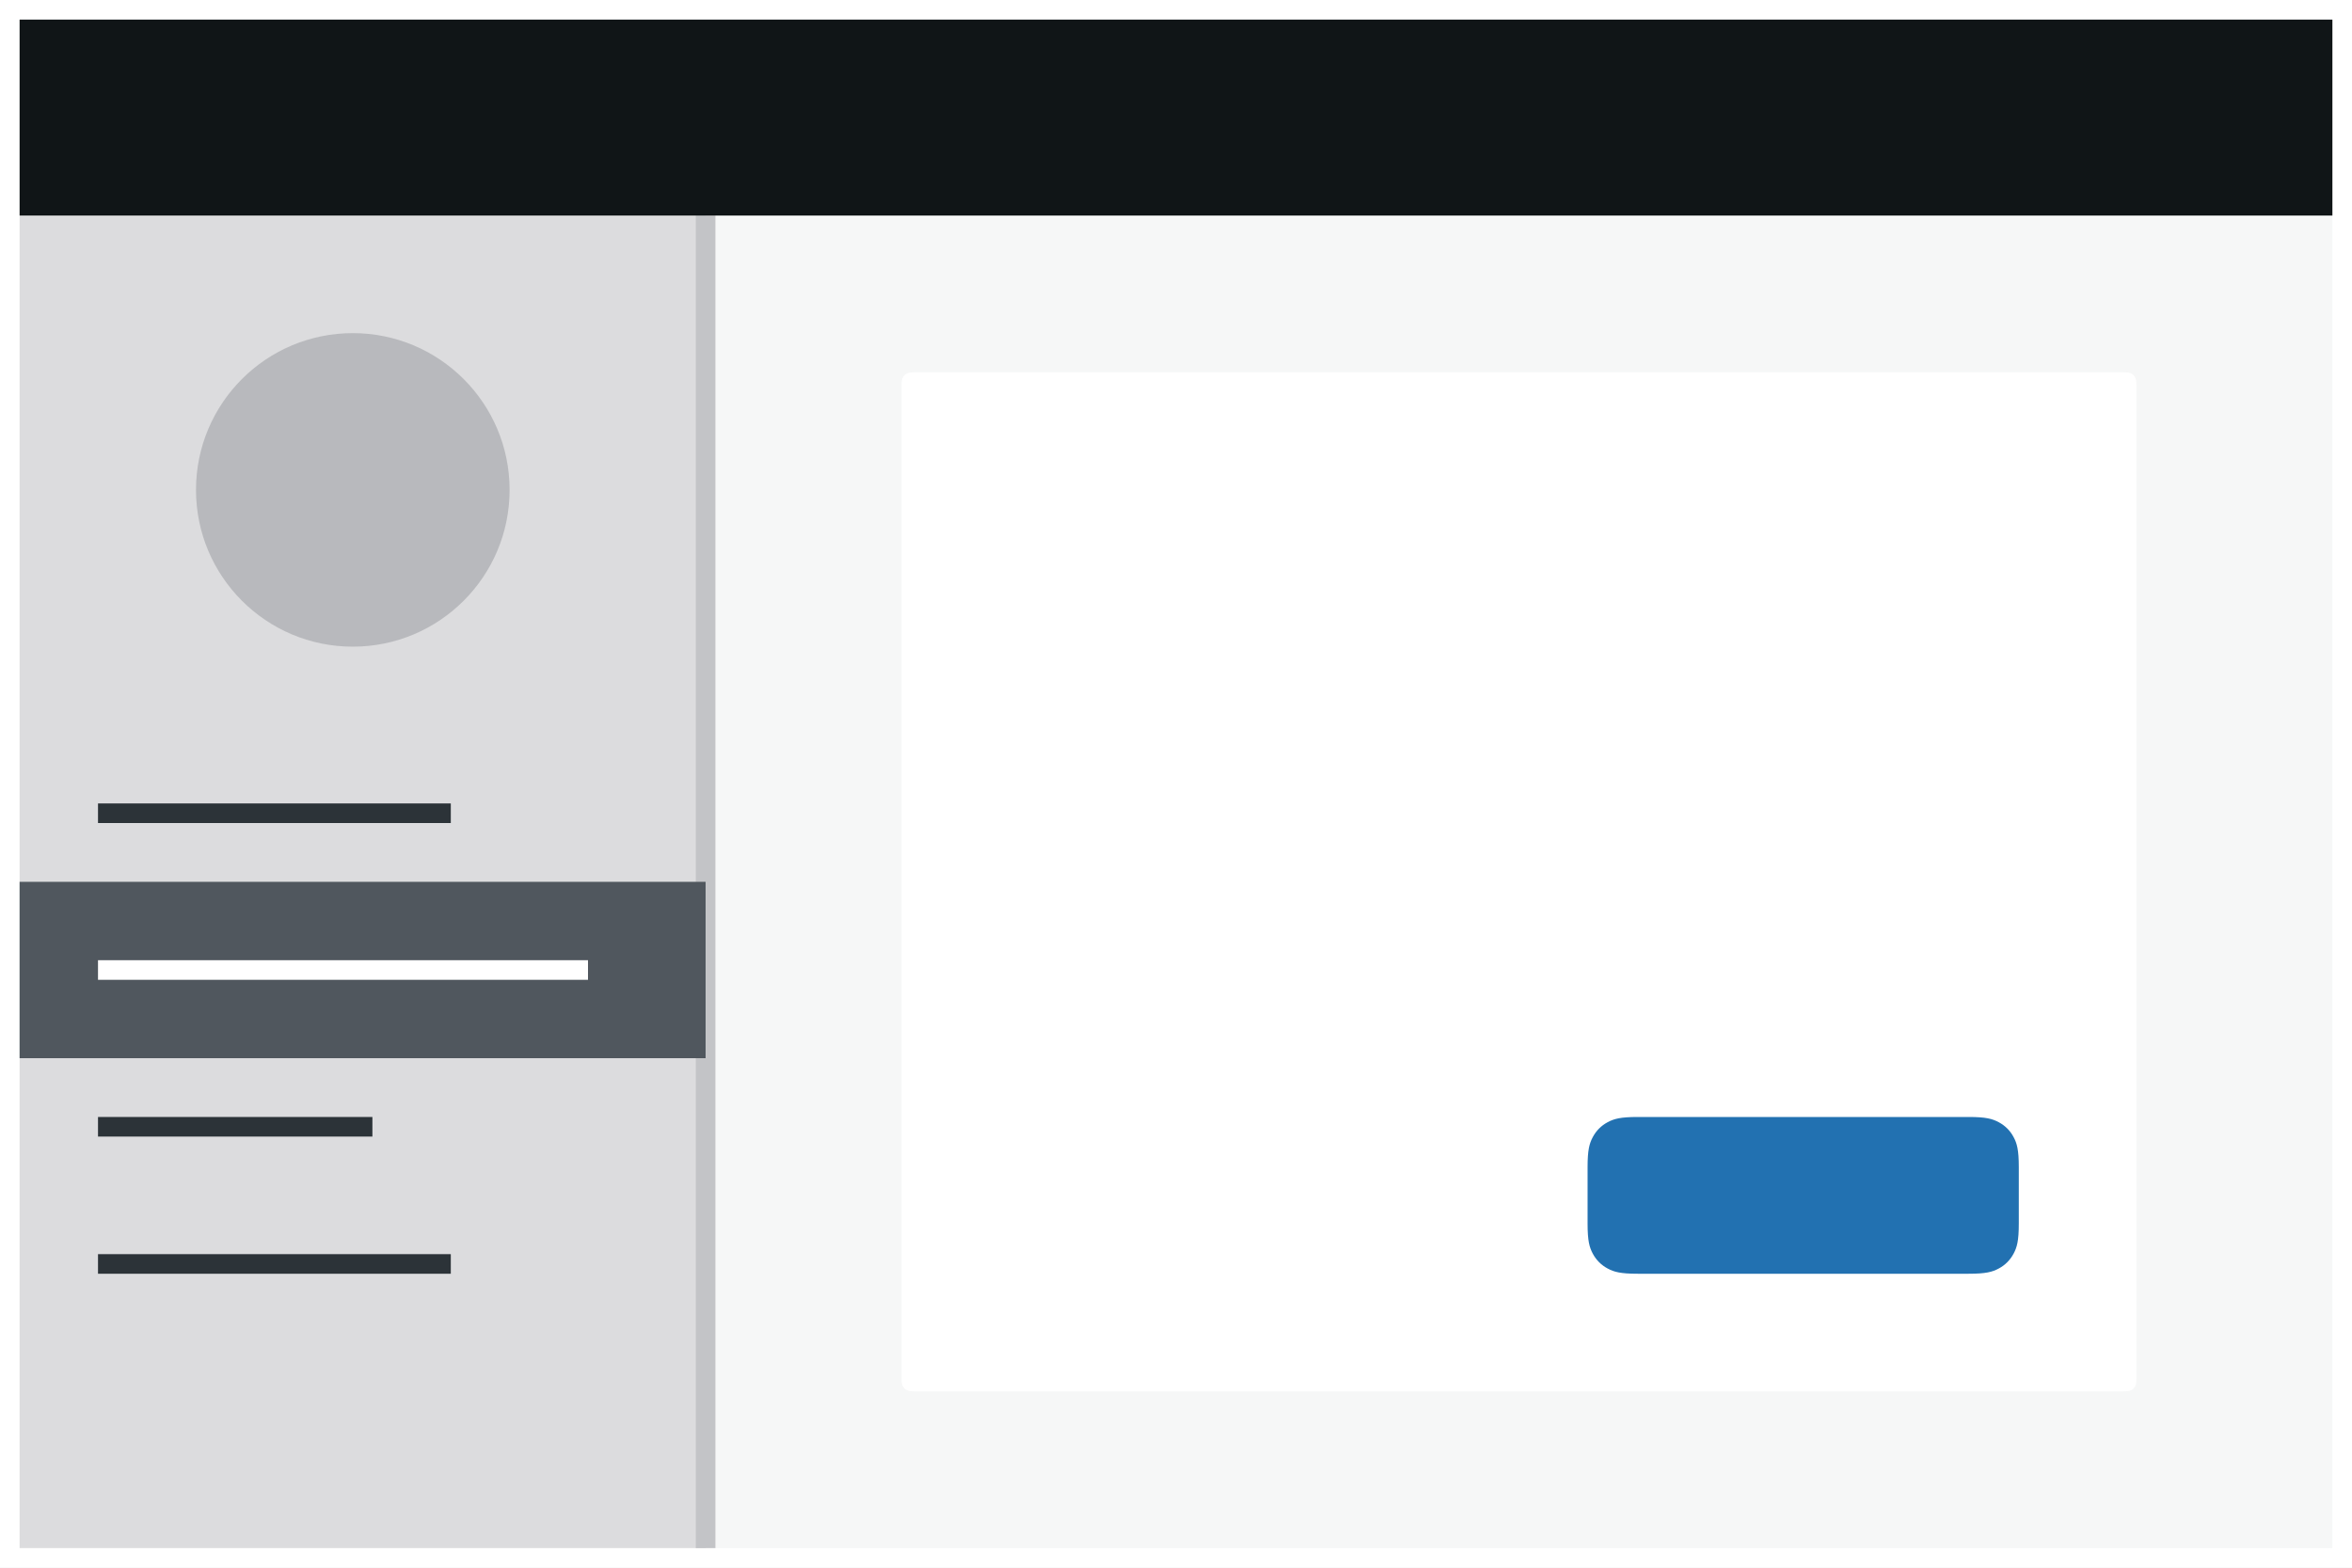
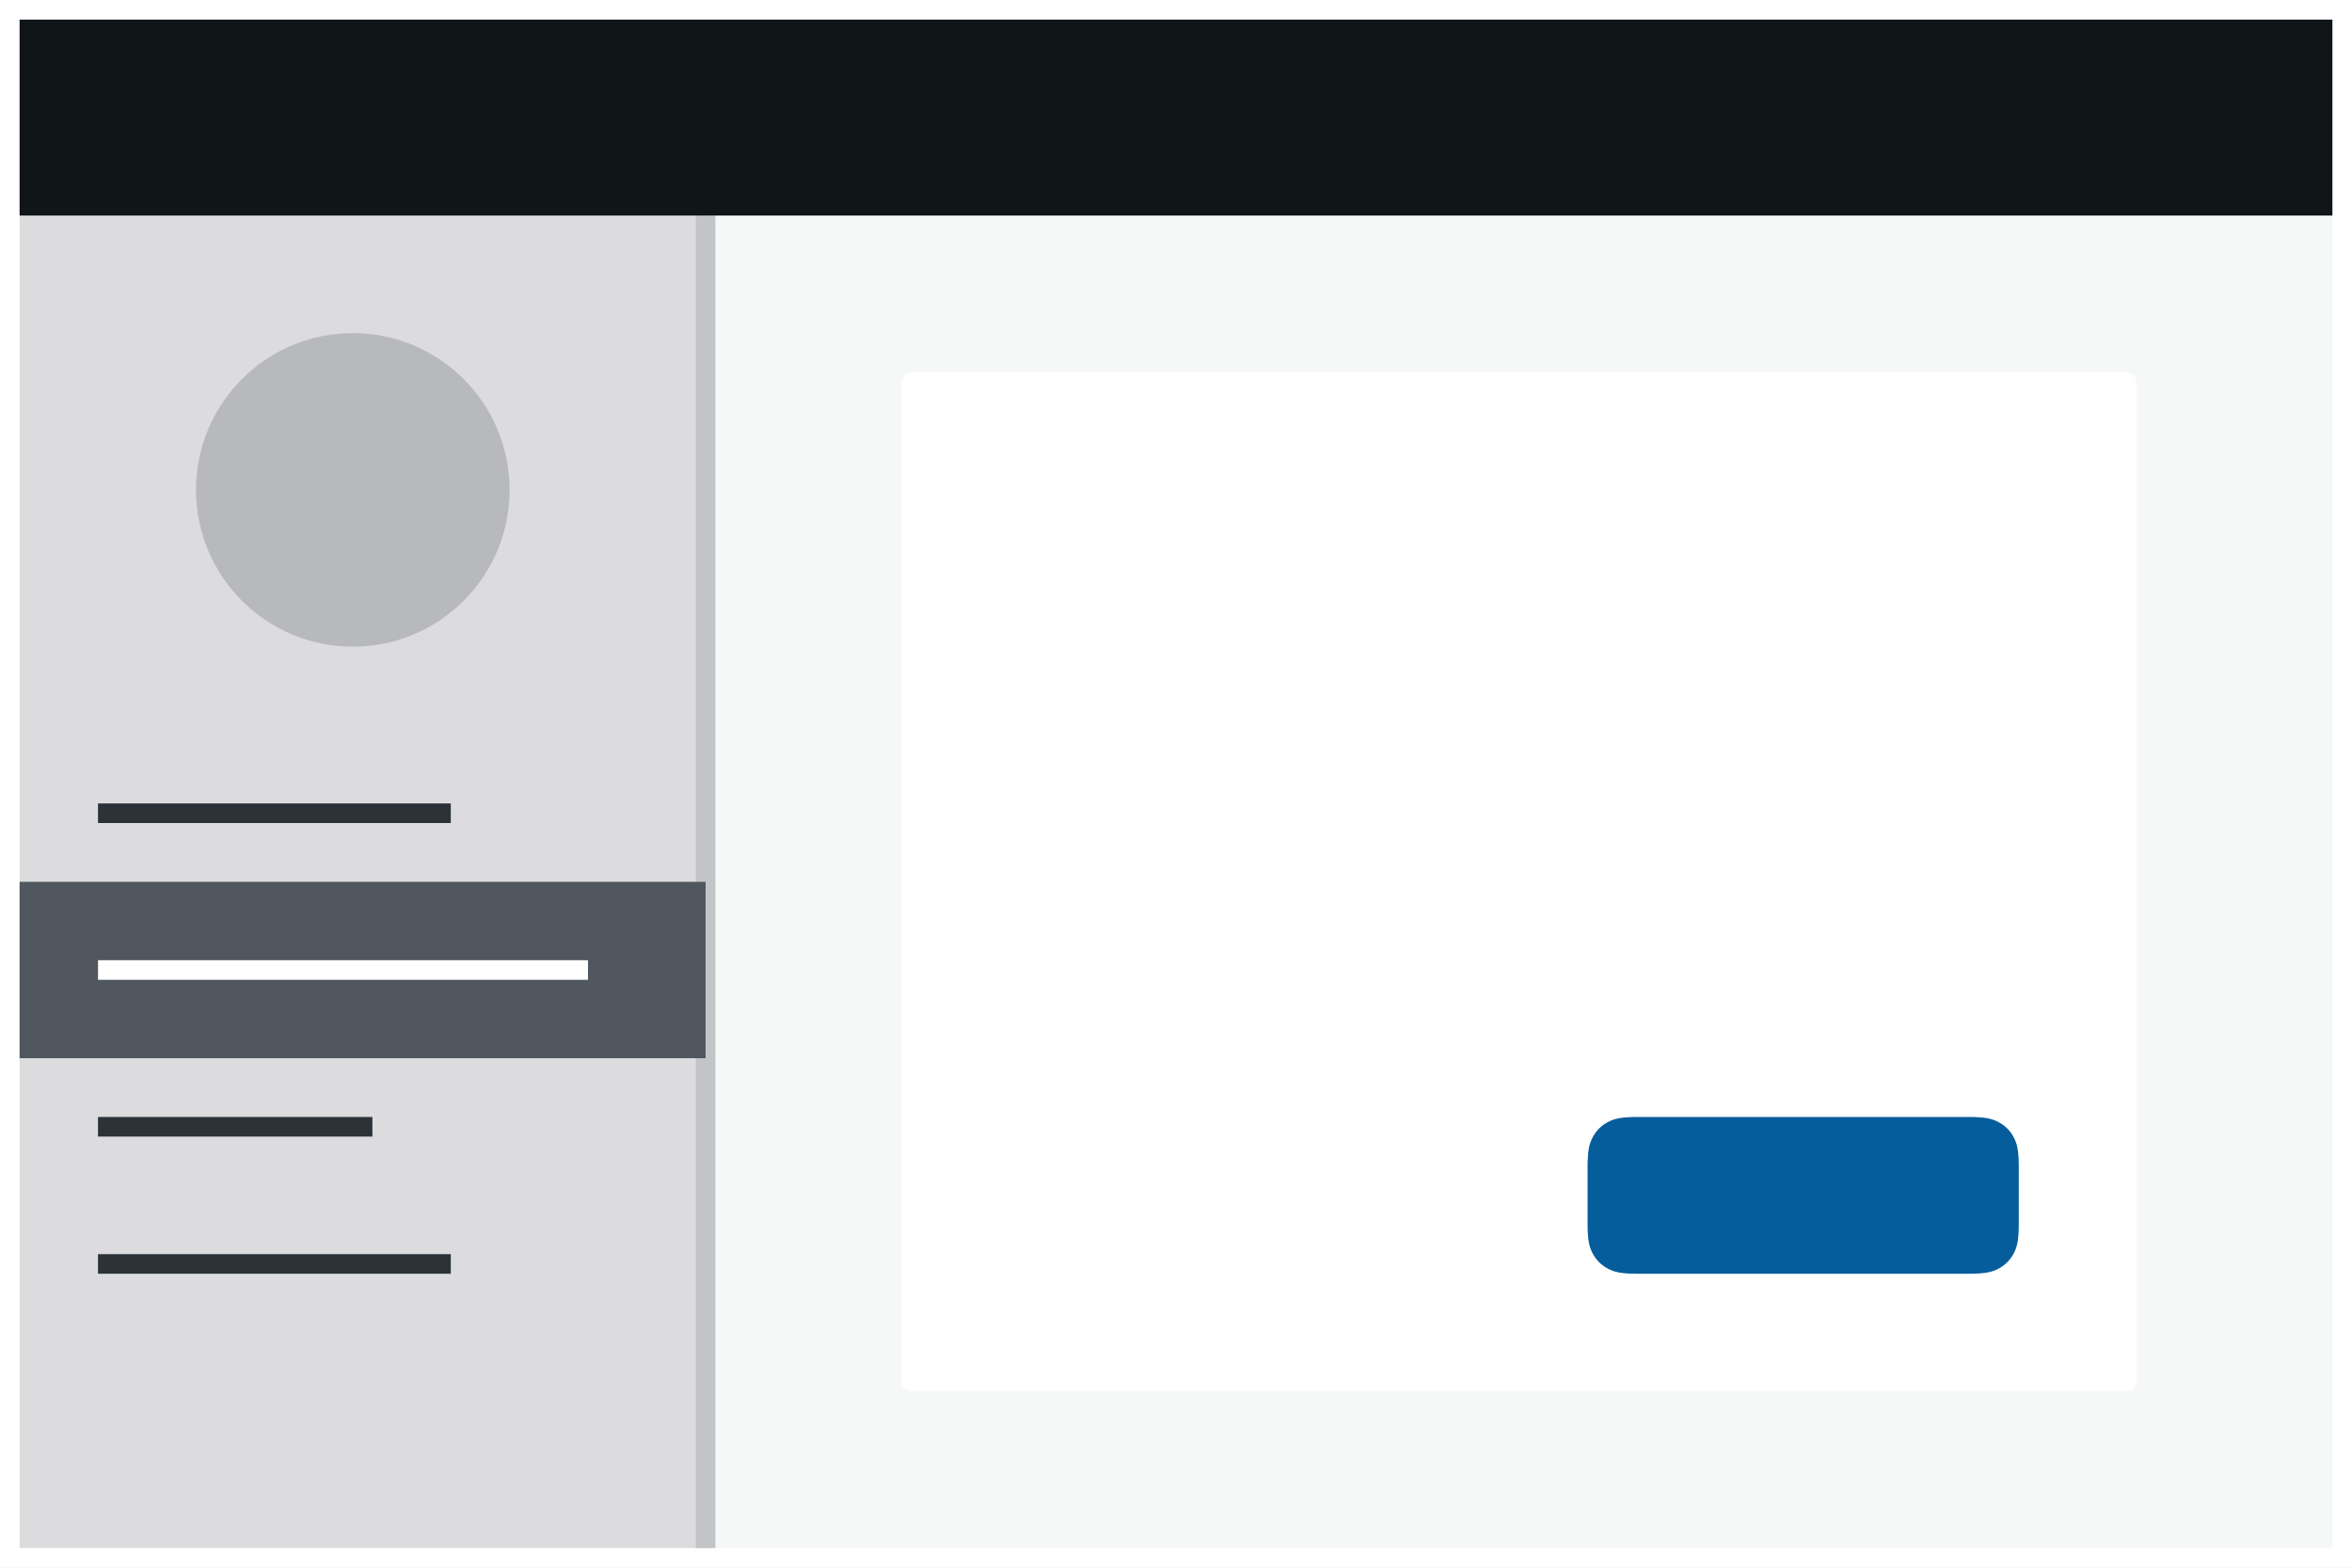
<svg xmlns="http://www.w3.org/2000/svg" width="120" height="80">
  <g fill="none" fill-rule="evenodd">
    <path fill="#FFF" d="M0 0h120v80H0z" />
    <path fill="#F6F7F7" d="M36 11h83v68H36z" />
    <path d="M46.641 19h61.718c.223 0 .304.023.385.067a.454.454 0 01.19.189c.043.081.066.162.066.385v50.718c0 .223-.023.304-.067.385a.454.454 0 01-.189.19c-.081.043-.162.066-.385.066H46.641c-.223 0-.304-.023-.385-.067a.454.454 0 01-.19-.189c-.043-.081-.066-.162-.066-.385V19.641c0-.223.023-.304.067-.385a.454.454 0 01.189-.19c.081-.043.162-.066.385-.066z" fill="#FFF" />
-     <path d="M83.564 57h16.872c.892 0 1.215.093 1.54.267.327.174.583.43.757.756.174.326.267.65.267 1.54v2.873c0 .892-.093 1.215-.267 1.54-.174.327-.43.583-.756.757-.326.174-.65.267-1.54.267H83.563c-.892 0-1.215-.093-1.54-.267a1.817 1.817 0 01-.757-.756c-.174-.326-.267-.65-.267-1.54v-2.873c0-.892.093-1.215.267-1.54.174-.327.43-.583.756-.757.326-.174.65-.267 1.54-.267z" fill="#2271B1" />
+     <path d="M83.564 57h16.872c.892 0 1.215.093 1.54.267.327.174.583.43.757.756.174.326.267.65.267 1.54v2.873c0 .892-.093 1.215-.267 1.54a1.81 1.81 0 01-.756.757c-.326.174-.65.267-1.54.267H83.563c-.892 0-1.215-.093-1.54-.267a1.817 1.817 0 01-.757-.756c-.174-.326-.267-.65-.267-1.54v-2.873c0-.892.093-1.215.267-1.54a1.81 1.81 0 01.756-.757c.326-.174.65-.267 1.54-.267z" fill="#055d9c" />
    <path fill="#DCDCDE" d="M1 11h35v68H1z" />
    <path fill="#C3C4C7" d="M35.5 11h1v68h-1z" />
    <path d="M23 64v1H5v-1h18zm-4-7v1H5v-1h14zm4-16v1H5v-1h18z" fill="#2C3338" />
    <path fill="#50575E" d="M1 45h35v9H1z" />
    <path fill="#FFF" d="M5 49h25v1H5z" />
    <circle fill-opacity=".3" fill="#646970" cx="18" cy="25" r="8" />
    <path fill="#101517" d="M1 1h118v10H1z" />
  </g>
</svg>
